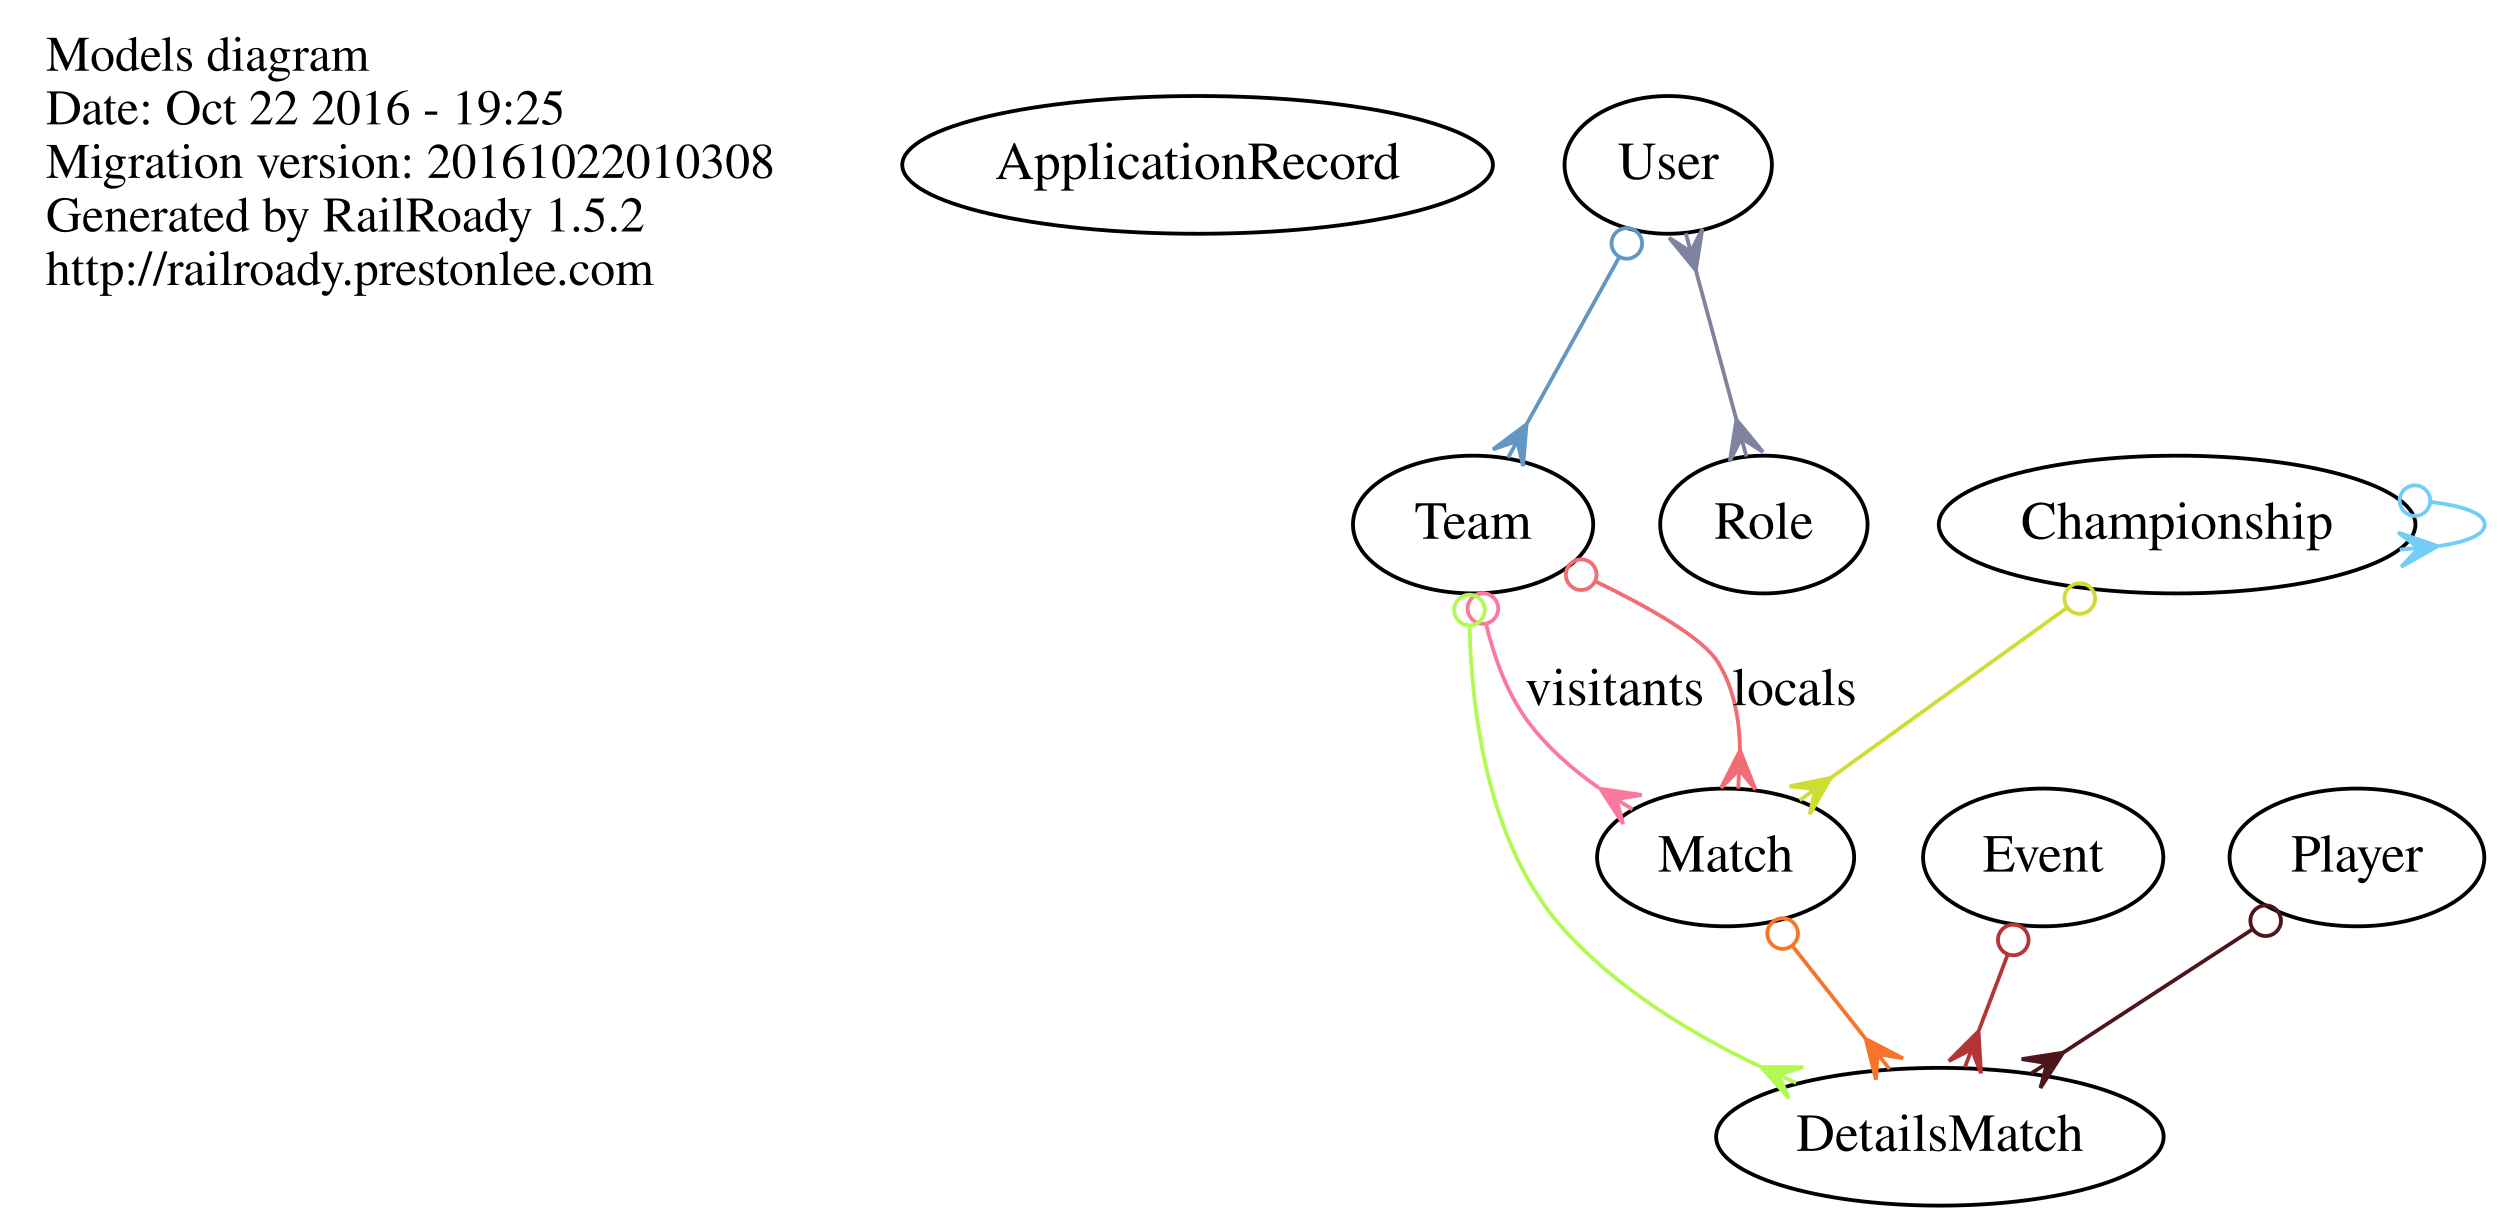
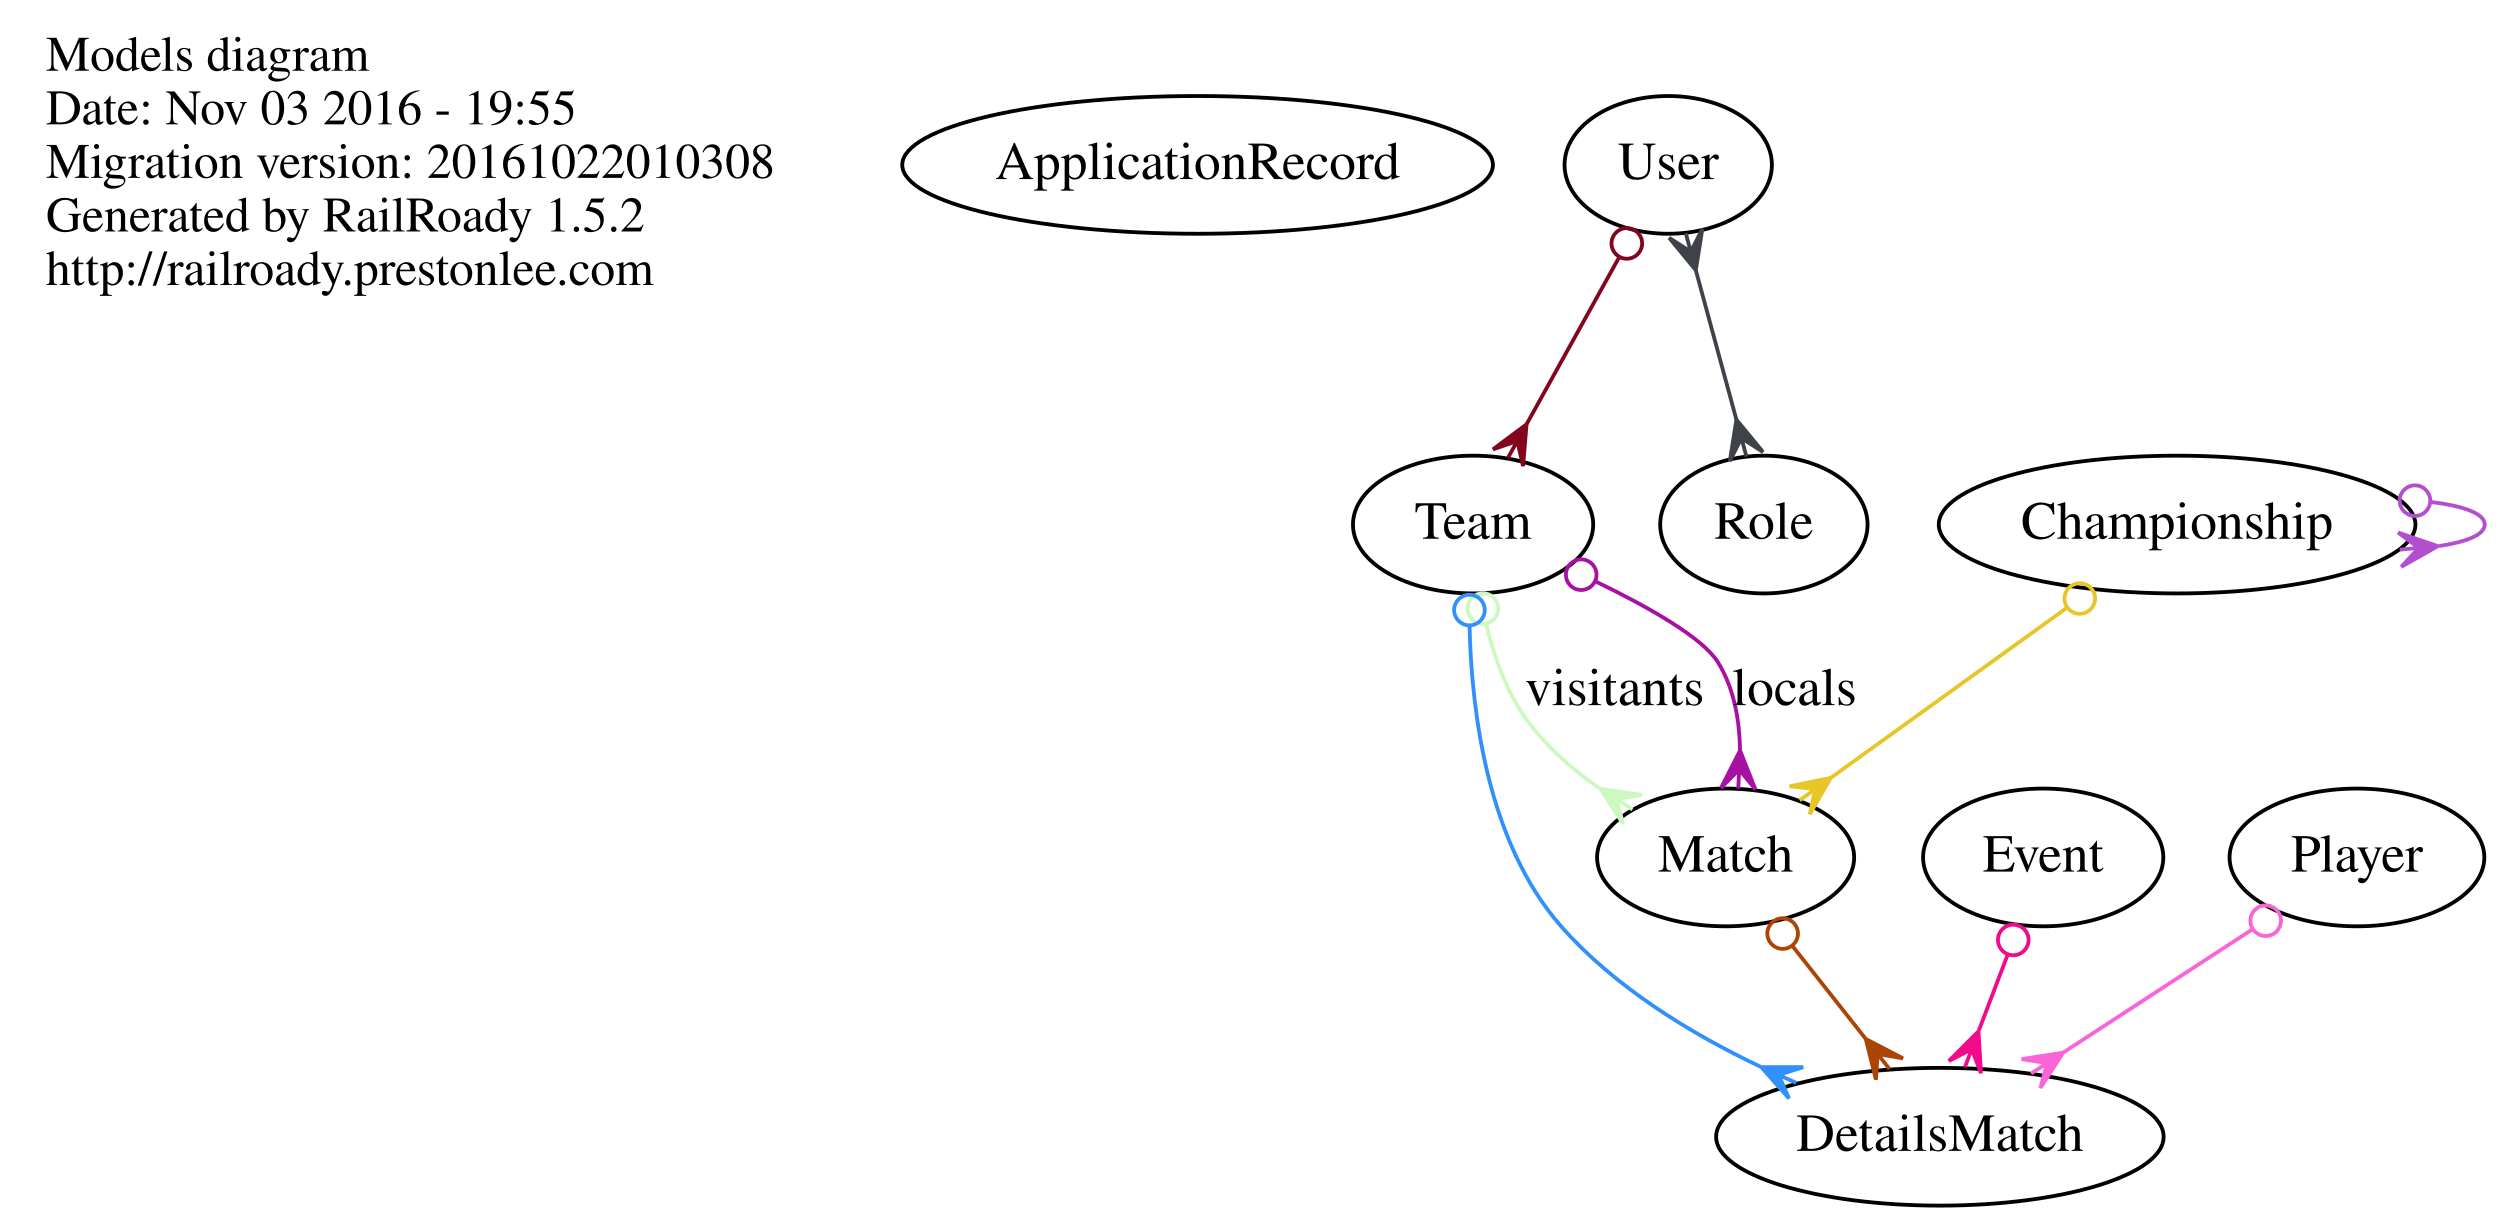
<svg xmlns="http://www.w3.org/2000/svg" width="653pt" height="319pt" viewBox="0.00 0.00 653.39 319.00">
  <g id="graph0" class="graph" transform="scale(1 1) rotate(0) translate(4 315)">
    <polygon fill="none" stroke="none" points="-4,4 -4,-315 649.394,-315 649.394,4 -4,4" />
    <g id="node1" class="node">
      <text text-anchor="start" x="8" y="-296.6" font-family="Times,serif" font-size="13.00">Models diagram</text>
-       <text text-anchor="start" x="8" y="-282.6" font-family="Times,serif" font-size="13.00">Date: Oct 22 2016 - 19:25</text>
+       <text text-anchor="start" x="8" y="-282.6" font-family="Times,serif" font-size="13.00">Date: Nov 03 2016 - 19:55</text>
      <text text-anchor="start" x="8" y="-268.6" font-family="Times,serif" font-size="13.00">Migration version: 20161022010308</text>
      <text text-anchor="start" x="8" y="-254.6" font-family="Times,serif" font-size="13.00">Generated by RailRoady 1.5.2</text>
      <text text-anchor="start" x="8" y="-240.6" font-family="Times,serif" font-size="13.00">http://railroady.prestonlee.com</text>
    </g>
    <g id="node2" class="node">
      <ellipse fill="none" stroke="black" cx="309" cy="-272" rx="77.187" ry="18" />
      <text text-anchor="middle" x="309" y="-268.3" font-family="Times,serif" font-size="14.00">ApplicationRecord</text>
    </g>
    <g id="node3" class="node">
      <ellipse fill="none" stroke="black" cx="432" cy="-272" rx="27.097" ry="18" />
      <text text-anchor="middle" x="432" y="-268.3" font-family="Times,serif" font-size="14.00">User</text>
    </g>
    <g id="node6" class="node">
      <ellipse fill="none" stroke="black" cx="381" cy="-178" rx="31.396" ry="18" />
      <text text-anchor="middle" x="381" y="-174.3" font-family="Times,serif" font-size="14.00">Team</text>
    </g>
    <g id="edge2" class="edge">
-       <path fill="none" stroke="#6296c3" d="M419.183,-247.879C411.829,-234.613 402.587,-217.941 395.037,-204.322" />
-       <ellipse fill="none" stroke="#6296c3" cx="421.177" cy="-251.476" rx="4" ry="4" />
-       <polygon fill="#6296c3" stroke="#6296c3" points="394.974,-204.207 394.061,-193.279 392.549,-199.834 390.125,-195.461 390.125,-195.461 390.125,-195.461 392.549,-199.834 386.189,-197.643 394.974,-204.207 394.974,-204.207" />
+       <path fill="none" stroke="#82041d" d="M419.183,-247.879C411.829,-234.613 402.587,-217.941 395.037,-204.322" />
+       <ellipse fill="none" stroke="#82041d" cx="421.177" cy="-251.476" rx="4" ry="4" />
+       <polygon fill="#82041d" stroke="#82041d" points="394.974,-204.207 394.061,-193.279 392.549,-199.834 390.125,-195.461 390.125,-195.461 390.125,-195.461 392.549,-199.834 386.189,-197.643 394.974,-204.207 394.974,-204.207" />
    </g>
    <g id="node10" class="node">
      <ellipse fill="none" stroke="black" cx="457" cy="-178" rx="27.097" ry="18" />
      <text text-anchor="middle" x="457" y="-174.3" font-family="Times,serif" font-size="14.00">Role</text>
    </g>
    <g id="edge1" class="edge">
-       <path fill="none" stroke="#7e83a0" d="M439.216,-244.445C442.548,-232.183 446.494,-217.663 449.821,-205.418" />
-       <polygon fill="#7e83a0" stroke="#7e83a0" points="439.208,-244.476 432.243,-252.946 437.897,-249.301 436.585,-254.126 436.585,-254.126 436.585,-254.126 437.897,-249.301 440.928,-255.306 439.208,-244.476 439.208,-244.476" />
-       <polygon fill="#7e83a0" stroke="#7e83a0" points="449.821,-205.417 456.786,-196.947 451.132,-200.592 452.444,-195.767 452.444,-195.767 452.444,-195.767 451.132,-200.592 448.101,-194.587 449.821,-205.417 449.821,-205.417" />
+       <path fill="none" stroke="#40424a" d="M439.216,-244.445C442.548,-232.183 446.494,-217.663 449.821,-205.418" />
+       <polygon fill="#40424a" stroke="#40424a" points="439.208,-244.476 432.243,-252.946 437.897,-249.301 436.585,-254.126 436.585,-254.126 436.585,-254.126 437.897,-249.301 440.928,-255.306 439.208,-244.476 439.208,-244.476" />
+       <polygon fill="#40424a" stroke="#40424a" points="449.821,-205.417 456.786,-196.947 451.132,-200.592 452.444,-195.767 452.444,-195.767 452.444,-195.767 451.132,-200.592 448.101,-194.587 449.821,-205.417 449.821,-205.417" />
    </g>
    <g id="node4" class="node">
      <ellipse fill="none" stroke="black" cx="447" cy="-91" rx="33.595" ry="18" />
      <text text-anchor="middle" x="447" y="-87.3" font-family="Times,serif" font-size="14.00">Match</text>
    </g>
    <g id="node5" class="node">
      <ellipse fill="none" stroke="black" cx="503" cy="-18" rx="58.49" ry="18" />
      <text text-anchor="middle" x="503" y="-14.3" font-family="Times,serif" font-size="14.00">DetailsMatch</text>
    </g>
    <g id="edge3" class="edge">
-       <path fill="none" stroke="#f7752a" d="M464.562,-67.733C470.563,-60.126 477.309,-51.572 483.456,-43.779" />
-       <ellipse fill="none" stroke="#f7752a" cx="461.905" cy="-71.102" rx="4" ry="4" />
-       <polygon fill="#f7752a" stroke="#f7752a" points="483.633,-43.554 493.36,-38.489 486.73,-39.628 489.826,-35.702 489.826,-35.702 489.826,-35.702 486.73,-39.628 486.293,-32.916 483.633,-43.554 483.633,-43.554" />
+       <path fill="none" stroke="#ab4405" d="M464.562,-67.733C470.563,-60.126 477.309,-51.572 483.456,-43.779" />
+       <ellipse fill="none" stroke="#ab4405" cx="461.905" cy="-71.102" rx="4" ry="4" />
+       <polygon fill="#ab4405" stroke="#ab4405" points="483.633,-43.554 493.36,-38.489 486.73,-39.628 489.826,-35.702 489.826,-35.702 489.826,-35.702 486.73,-39.628 486.293,-32.916 483.633,-43.554 483.633,-43.554" />
    </g>
    <g id="edge4" class="edge">
-       <path fill="none" stroke="#f16c73" d="M412.88,-163.196C426.868,-156.446 441.021,-148.415 445,-142 449.203,-135.224 450.649,-126.88 450.775,-118.963" />
-       <ellipse fill="none" stroke="#f16c73" cx="409.257" cy="-164.896" rx="4" ry="4" />
-       <polygon fill="#f16c73" stroke="#f16c73" points="450.775,-118.958 454.796,-108.756 450.538,-113.964 450.301,-108.969 450.301,-108.969 450.301,-108.969 450.538,-113.964 445.806,-109.182 450.775,-118.958 450.775,-118.958" />
+       <path fill="none" stroke="#a810a4" d="M412.88,-163.196C426.868,-156.446 441.021,-148.415 445,-142 449.203,-135.224 450.649,-126.88 450.775,-118.963" />
+       <ellipse fill="none" stroke="#a810a4" cx="409.257" cy="-164.896" rx="4" ry="4" />
+       <polygon fill="#a810a4" stroke="#a810a4" points="450.775,-118.958 454.796,-108.756 450.538,-113.964 450.301,-108.969 450.301,-108.969 450.301,-108.969 450.538,-113.964 445.806,-109.182 450.775,-118.958 450.775,-118.958" />
      <text text-anchor="middle" x="465" y="-130.8" font-family="Times,serif" font-size="14.00">locals</text>
    </g>
    <g id="edge5" class="edge">
-       <path fill="none" stroke="#fb799e" d="M384.377,-152.076C386.428,-143.54 389.719,-134.309 395,-127 399.974,-120.116 406.749,-114.176 413.763,-109.245" />
-       <ellipse fill="none" stroke="#fb799e" cx="383.567" cy="-156.041" rx="4" ry="4" />
-       <polygon fill="#fb799e" stroke="#fb799e" points="414.24,-108.939 425.088,-107.331 418.45,-106.241 422.659,-103.543 422.659,-103.543 422.659,-103.543 418.45,-106.241 420.231,-99.754 414.24,-108.939 414.24,-108.939" />
+       <path fill="none" stroke="#cdf9c0" d="M384.377,-152.076C386.428,-143.54 389.719,-134.309 395,-127 399.974,-120.116 406.749,-114.176 413.763,-109.245" />
+       <ellipse fill="none" stroke="#cdf9c0" cx="383.567" cy="-156.041" rx="4" ry="4" />
+       <polygon fill="#cdf9c0" stroke="#cdf9c0" points="414.24,-108.939 425.088,-107.331 418.45,-106.241 422.659,-103.543 422.659,-103.543 422.659,-103.543 418.45,-106.241 420.231,-99.754 414.24,-108.939 414.24,-108.939" />
      <text text-anchor="middle" x="418" y="-130.8" font-family="Times,serif" font-size="14.00">visitants</text>
    </g>
    <g id="edge6" class="edge">
-       <path fill="none" stroke="#b3f954" d="M380.069,-151.645C380.587,-128.484 384.97,-94.646 404,-73 417.98,-57.098 437.817,-44.995 456.066,-36.318" />
-       <ellipse fill="none" stroke="#b3f954" cx="380.051" cy="-155.653" rx="4" ry="4" />
-       <polygon fill="#b3f954" stroke="#b3f954" points="456.312,-36.207 467.278,-36.193 460.869,-34.149 465.426,-32.091 465.426,-32.091 465.426,-32.091 460.869,-34.149 463.574,-27.99 456.312,-36.207 456.312,-36.207" />
+       <path fill="none" stroke="#3290fb" d="M380.069,-151.645C380.587,-128.484 384.97,-94.646 404,-73 417.98,-57.098 437.817,-44.995 456.066,-36.318" />
+       <ellipse fill="none" stroke="#3290fb" cx="380.051" cy="-155.653" rx="4" ry="4" />
+       <polygon fill="#3290fb" stroke="#3290fb" points="456.312,-36.207 467.278,-36.193 460.869,-34.149 465.426,-32.091 465.426,-32.091 465.426,-32.091 460.869,-34.149 463.574,-27.99 456.312,-36.207 456.312,-36.207" />
    </g>
    <g id="node7" class="node">
      <ellipse fill="none" stroke="black" cx="530" cy="-91" rx="31.396" ry="18" />
      <text text-anchor="middle" x="530" y="-87.3" font-family="Times,serif" font-size="14.00">Event</text>
    </g>
    <g id="edge7" class="edge">
-       <path fill="none" stroke="#b53536" d="M520.657,-65.432C518.253,-59.109 515.653,-52.273 513.207,-45.841" />
-       <ellipse fill="none" stroke="#b53536" cx="522.18" cy="-69.435" rx="4" ry="4" />
-       <polygon fill="#b53536" stroke="#b53536" points="513.095,-45.545 513.746,-34.599 511.318,-40.872 509.54,-36.198 509.54,-36.198 509.54,-36.198 511.318,-40.872 505.334,-37.798 513.095,-45.545 513.095,-45.545" />
+       <path fill="none" stroke="#f10b8b" d="M520.657,-65.432C518.253,-59.109 515.653,-52.273 513.207,-45.841" />
+       <ellipse fill="none" stroke="#f10b8b" cx="522.18" cy="-69.435" rx="4" ry="4" />
+       <polygon fill="#f10b8b" stroke="#f10b8b" points="513.095,-45.545 513.746,-34.599 511.318,-40.872 509.54,-36.198 509.54,-36.198 509.54,-36.198 511.318,-40.872 505.334,-37.798 513.095,-45.545 513.095,-45.545" />
    </g>
    <g id="node8" class="node">
      <ellipse fill="none" stroke="black" cx="565" cy="-178" rx="62.289" ry="18" />
      <text text-anchor="middle" x="565" y="-174.3" font-family="Times,serif" font-size="14.00">Championship</text>
    </g>
    <g id="edge8" class="edge">
-       <path fill="none" stroke="#cfdc31" d="M536.047,-156.144C517.328,-142.66 493.104,-125.211 474.649,-111.917" />
-       <ellipse fill="none" stroke="#cfdc31" cx="539.559" cy="-158.674" rx="4" ry="4" />
-       <polygon fill="#cfdc31" stroke="#cfdc31" points="474.473,-111.79 468.99,-102.294 470.416,-108.868 466.359,-105.945 466.359,-105.945 466.359,-105.945 470.416,-108.868 463.729,-109.597 474.473,-111.79 474.473,-111.79" />
+       <path fill="none" stroke="#e7c627" d="M536.047,-156.144C517.328,-142.66 493.104,-125.211 474.649,-111.917" />
+       <ellipse fill="none" stroke="#e7c627" cx="539.559" cy="-158.674" rx="4" ry="4" />
+       <polygon fill="#e7c627" stroke="#e7c627" points="474.473,-111.79 468.99,-102.294 470.416,-108.868 466.359,-105.945 466.359,-105.945 466.359,-105.945 470.416,-108.868 463.729,-109.597 474.473,-111.79 474.473,-111.79" />
    </g>
    <g id="edge9" class="edge">
-       <path fill="none" stroke="#72cdf7" d="M631.307,-183.907C639.793,-182.878 645.394,-180.909 645.394,-178 645.394,-175.355 640.765,-173.487 633.548,-172.397" />
-       <ellipse fill="none" stroke="#72cdf7" cx="627.162" cy="-184.244" rx="4" ry="4" />
-       <polygon fill="#72cdf7" stroke="#72cdf7" points="633.132,-172.358 623.592,-166.951 628.154,-171.895 623.175,-171.432 623.175,-171.432 623.175,-171.432 628.154,-171.895 622.758,-175.912 633.132,-172.358 633.132,-172.358" />
+       <path fill="none" stroke="#b44ed1" d="M631.307,-183.907C639.793,-182.878 645.394,-180.909 645.394,-178 645.394,-175.355 640.765,-173.487 633.548,-172.397" />
+       <ellipse fill="none" stroke="#b44ed1" cx="627.162" cy="-184.244" rx="4" ry="4" />
+       <polygon fill="#b44ed1" stroke="#b44ed1" points="633.132,-172.358 623.592,-166.951 628.154,-171.895 623.175,-171.432 623.175,-171.432 623.175,-171.432 628.154,-171.895 622.758,-175.912 633.132,-172.358 633.132,-172.358" />
    </g>
    <g id="node9" class="node">
      <ellipse fill="none" stroke="black" cx="612" cy="-91" rx="33.295" ry="18" />
      <text text-anchor="middle" x="612" y="-87.3" font-family="Times,serif" font-size="14.00">Player</text>
    </g>
    <g id="edge10" class="edge">
-       <path fill="none" stroke="#4d151c" d="M584.709,-72.224C569.687,-62.439 550.956,-50.237 535.218,-39.986" />
-       <ellipse fill="none" stroke="#4d151c" cx="588.146" cy="-74.462" rx="4" ry="4" />
-       <polygon fill="#4d151c" stroke="#4d151c" points="535.205,-39.978 529.282,-30.749 531.015,-37.249 526.826,-34.52 526.826,-34.52 526.826,-34.52 531.015,-37.249 524.37,-38.29 535.205,-39.978 535.205,-39.978" />
+       <path fill="none" stroke="#f964d7" d="M584.709,-72.224C569.687,-62.439 550.956,-50.237 535.218,-39.986" />
+       <ellipse fill="none" stroke="#f964d7" cx="588.146" cy="-74.462" rx="4" ry="4" />
+       <polygon fill="#f964d7" stroke="#f964d7" points="535.205,-39.978 529.282,-30.749 531.015,-37.249 526.826,-34.52 526.826,-34.52 526.826,-34.52 531.015,-37.249 524.37,-38.29 535.205,-39.978 535.205,-39.978" />
    </g>
  </g>
</svg>
